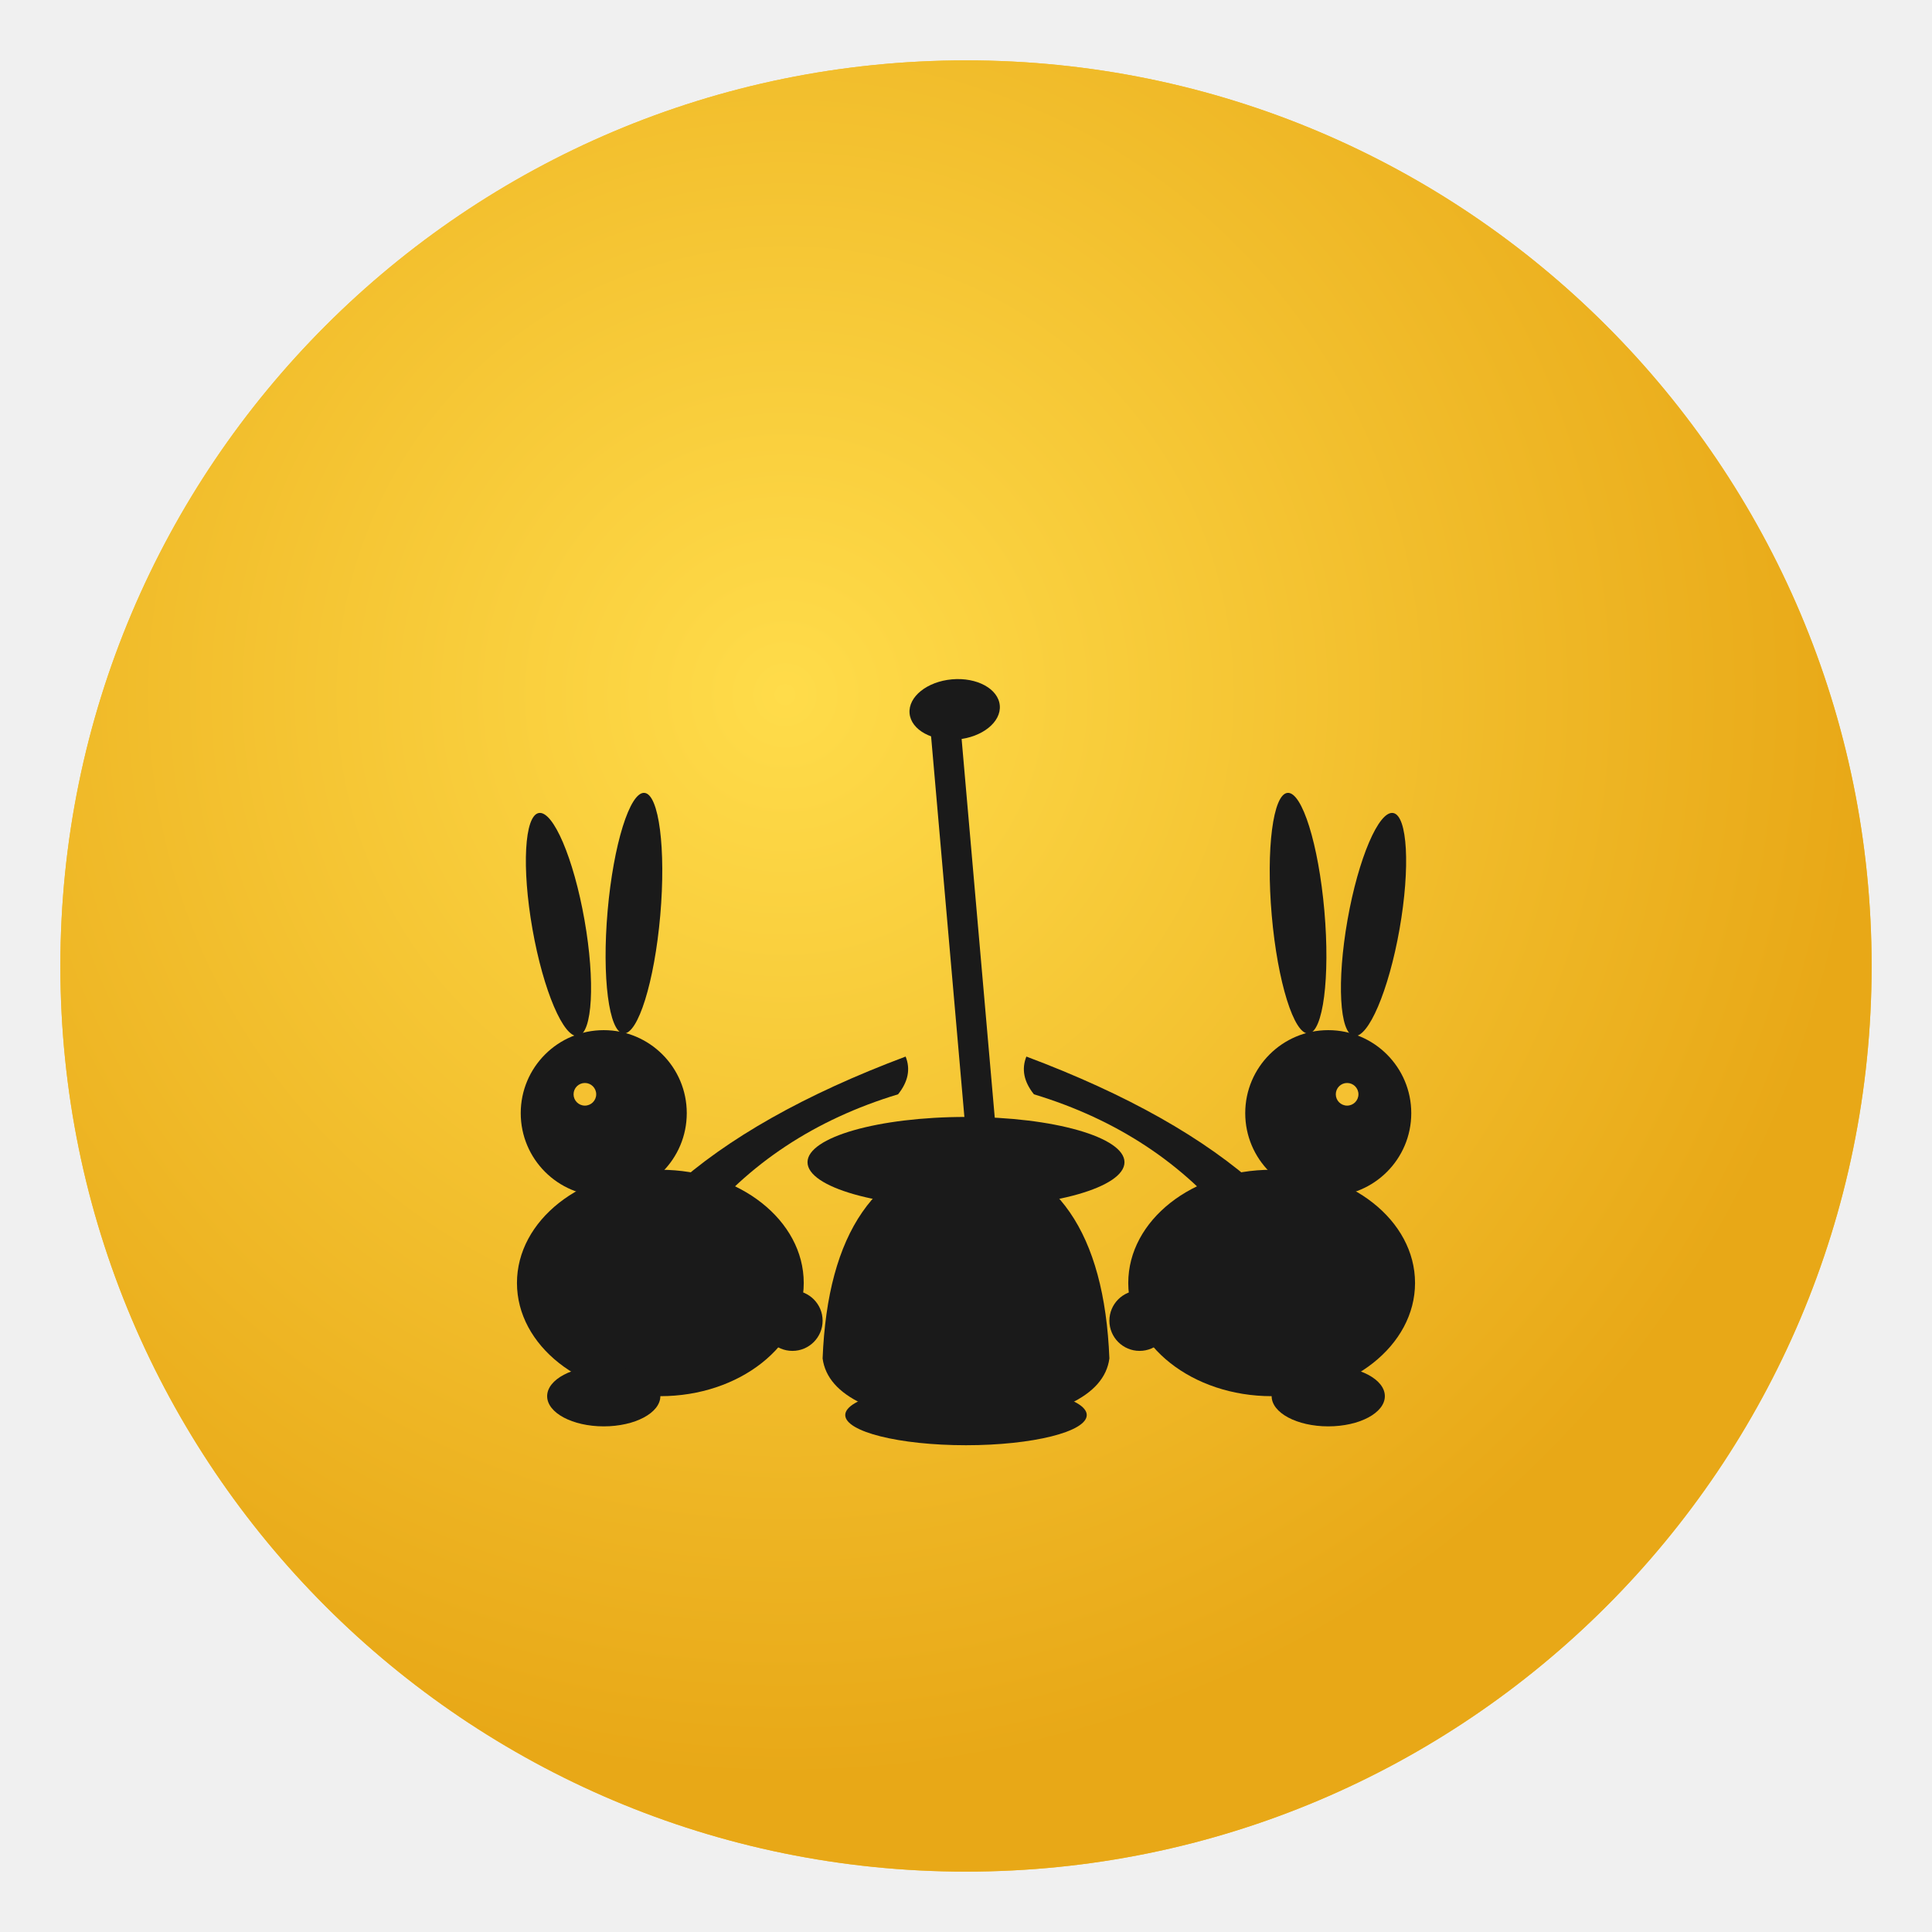
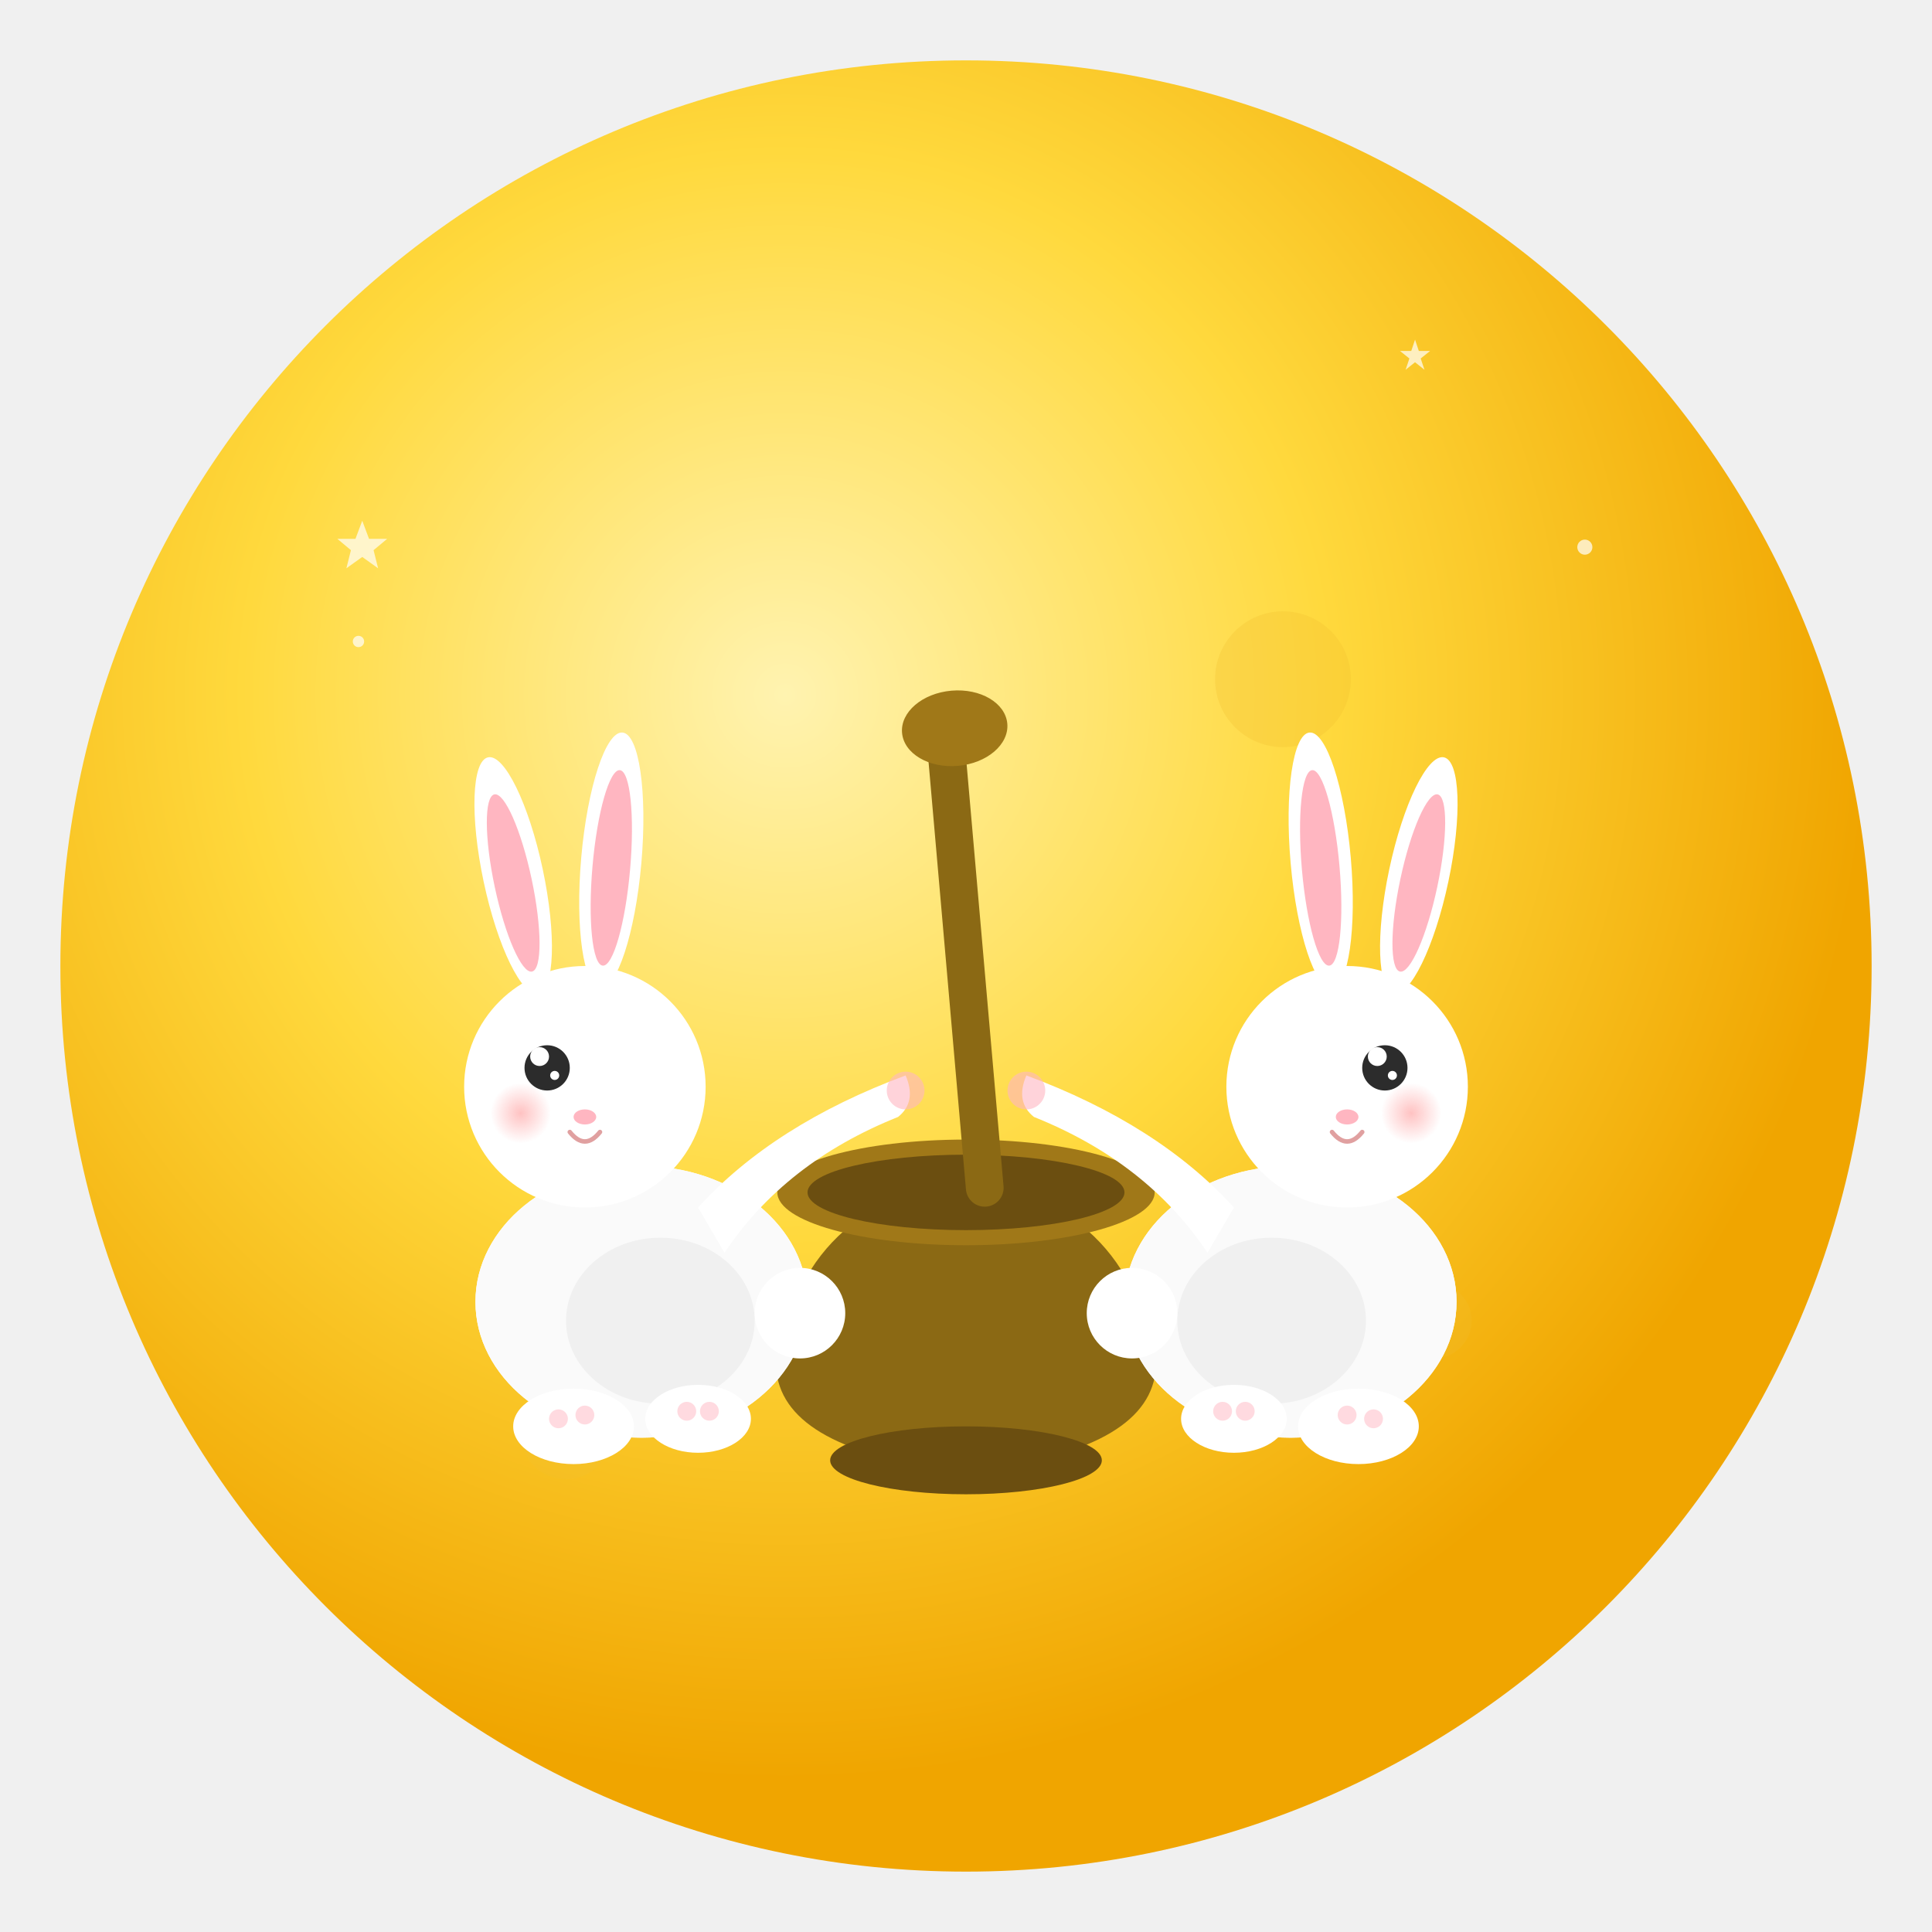
<svg xmlns="http://www.w3.org/2000/svg" viewBox="0 0 512 512">
-   <circle cx="256" cy="256" r="240" fill="#F5C131" />
-   <circle cx="256" cy="256" r="240" fill="url(#moonShade)" />
  <defs>
-     <radialGradient id="moonShade" cx="40%" cy="35%" r="60%">
-       <stop offset="0%" stop-color="#FFDC4A" stop-opacity="1" />
-       <stop offset="100%" stop-color="#E8A817" stop-opacity="1" />
+     <radialGradient id="moonGlow" cx="40%" cy="35%" r="60%">
+       <stop offset="0%" stop-color="#FFF3B0" />
+       <stop offset="50%" stop-color="#FFD93D" />
+       <stop offset="100%" stop-color="#F0A500" />
+     </radialGradient>
+     <radialGradient id="blushL" cx="50%" cy="50%" r="50%">
+       <stop offset="0%" stop-color="#FF9999" stop-opacity="0.6" />
+       <stop offset="100%" stop-color="#FF9999" stop-opacity="0" />
+     </radialGradient>
+     <radialGradient id="blushR" cx="50%" cy="50%" r="50%">
+       <stop offset="0%" stop-color="#FF9999" stop-opacity="0.6" />
+       <stop offset="100%" stop-color="#FF9999" stop-opacity="0" />
    </radialGradient>
  </defs>
-   <g fill="#1A1A1A">
-     <path d="M218 360 Q220 310 256 305 Q292 310 294 360 Q292 375 256 378 Q220 375 218 360 Z" />
-     <ellipse cx="256" cy="308" rx="42" ry="12" />
-     <ellipse cx="256" cy="375" rx="32" ry="8" />
-     <rect x="252" y="190" width="8" height="130" rx="4" transform="rotate(-5 256 255)" />
-     <ellipse cx="253" cy="188" rx="12" ry="8" transform="rotate(-5 253 188)" />
-     <ellipse cx="175" cy="340" rx="38" ry="30" />
-     <circle cx="160" cy="295" r="22" />
-     <ellipse cx="148" cy="245" rx="7" ry="30" transform="rotate(-10 148 245)" />
-     <ellipse cx="168" cy="242" rx="7" ry="32" transform="rotate(5 168 242)" />
-     <circle cx="155" cy="290" r="3" fill="#F5C131" />
-     <path d="M178 315 Q200 295 240 280 Q242 285 238 290 Q205 300 185 325 Z" />
-     <ellipse cx="155" cy="330" rx="8" ry="15" transform="rotate(20 155 330)" />
-     <ellipse cx="160" cy="370" rx="15" ry="8" />
-     <circle cx="210" cy="350" r="8" />
-     <ellipse cx="337" cy="340" rx="38" ry="30" />
-     <circle cx="352" cy="295" r="22" />
-     <ellipse cx="344" cy="242" rx="7" ry="32" transform="rotate(-5 344 242)" />
-     <ellipse cx="364" cy="245" rx="7" ry="30" transform="rotate(10 364 245)" />
-     <circle cx="357" cy="290" r="3" fill="#F5C131" />
-     <path d="M334 315 Q312 295 272 280 Q270 285 274 290 Q307 300 327 325 Z" />
-     <ellipse cx="357" cy="330" rx="8" ry="15" transform="rotate(-20 357 330)" />
-     <ellipse cx="352" cy="370" rx="15" ry="8" />
-     <circle cx="302" cy="350" r="8" />
+   <circle cx="256" cy="256" r="240" fill="url(#moonGlow)" />
+   <circle cx="340" cy="180" r="18" fill="#F0C030" opacity="0.3" />
+   <circle cx="150" cy="380" r="12" fill="#F0C030" opacity="0.25" />
+   <circle cx="380" cy="350" r="10" fill="#F0C030" opacity="0.2" />
+   <path d="M206 365 Q210 320 256 312 Q302 320 306 365 Q302 385 256 390 Q210 385 206 365 Z" fill="#8B6914" />
+   <ellipse cx="256" cy="316" rx="50" ry="14" fill="#A07818" />
+   <ellipse cx="256" cy="316" rx="42" ry="10" fill="#6B4E10" />
+   <ellipse cx="256" cy="387" rx="36" ry="9" fill="#6B4E10" />
+   <rect x="251" y="195" width="10" height="125" rx="5" fill="#8B6914" transform="rotate(-5 256 258)" />
+   <ellipse cx="253" cy="193" rx="14" ry="10" fill="#A07818" transform="rotate(-5 253 193)" />
+   <g>
+     <ellipse cx="170" cy="345" rx="44" ry="36" fill="white" />
+     <ellipse cx="170" cy="345" rx="44" ry="36" fill="#FAFAFA" />
+     <ellipse cx="175" cy="350" rx="25" ry="22" fill="#F0F0F0" />
+     <circle cx="155" cy="288" r="32" fill="white" />
+     <ellipse cx="136" cy="232" rx="8" ry="32" transform="rotate(-12 136 232)" fill="white" />
+     <ellipse cx="136" cy="234" rx="5" ry="24" transform="rotate(-12 136 234)" fill="#FFB6C1" />
+     <ellipse cx="162" cy="228" rx="8" ry="34" transform="rotate(5 162 228)" fill="white" />
+     <ellipse cx="162" cy="230" rx="5" ry="26" transform="rotate(5 162 230)" fill="#FFB6C1" />
+     <circle cx="145" cy="283" r="6" fill="#2C2C2C" />
+     <circle cx="143" cy="280" r="2.5" fill="white" />
+     <circle cx="147" cy="285" r="1.2" fill="white" />
+     <ellipse cx="155" cy="296" rx="3" ry="2" fill="#FFB6C1" />
+     <path d="M151 300 Q155 305 159 300" fill="none" stroke="#E0A0A0" stroke-width="1.2" stroke-linecap="round" />
+     <circle cx="138" cy="295" r="8" fill="url(#blushL)" />
+     <path d="M185 320 Q205 298 240 285 Q243 292 238 296 Q208 308 192 332 Z" fill="white" />
+     <circle cx="240" cy="289" r="5" fill="#FFB6C1" opacity="0.6" />
+     <ellipse cx="152" cy="378" rx="16" ry="10" fill="white" />
+     <ellipse cx="185" cy="376" rx="14" ry="9" fill="white" />
+     <circle cx="148" cy="376" r="2.5" fill="#FFB6C1" opacity="0.5" />
+     <circle cx="155" cy="375" r="2.5" fill="#FFB6C1" opacity="0.5" />
+     <circle cx="182" cy="374" r="2.5" fill="#FFB6C1" opacity="0.5" />
+     <circle cx="188" cy="374" r="2.5" fill="#FFB6C1" opacity="0.5" />
+     <circle cx="212" cy="348" r="12" fill="white" />
+   </g>
+   <g>
+     <ellipse cx="342" cy="345" rx="44" ry="36" fill="white" />
+     <ellipse cx="342" cy="345" rx="44" ry="36" fill="#FAFAFA" />
+     <ellipse cx="337" cy="350" rx="25" ry="22" fill="#F0F0F0" />
+     <circle cx="357" cy="288" r="32" fill="white" />
+     <ellipse cx="350" cy="228" rx="8" ry="34" transform="rotate(-5 350 228)" fill="white" />
+     <ellipse cx="350" cy="230" rx="5" ry="26" transform="rotate(-5 350 230)" fill="#FFB6C1" />
+     <ellipse cx="376" cy="232" rx="8" ry="32" transform="rotate(12 376 232)" fill="white" />
+     <ellipse cx="376" cy="234" rx="5" ry="24" transform="rotate(12 376 234)" fill="#FFB6C1" />
+     <circle cx="367" cy="283" r="6" fill="#2C2C2C" />
+     <circle cx="365" cy="280" r="2.5" fill="white" />
+     <circle cx="369" cy="285" r="1.2" fill="white" />
+     <ellipse cx="357" cy="296" rx="3" ry="2" fill="#FFB6C1" />
+     <path d="M353 300 Q357 305 361 300" fill="none" stroke="#E0A0A0" stroke-width="1.2" stroke-linecap="round" />
+     <circle cx="374" cy="295" r="8" fill="url(#blushR)" />
+     <path d="M327 320 Q307 298 272 285 Q269 292 274 296 Q304 308 320 332 Z" fill="white" />
+     <circle cx="272" cy="289" r="5" fill="#FFB6C1" opacity="0.6" />
+     <ellipse cx="360" cy="378" rx="16" ry="10" fill="white" />
+     <ellipse cx="327" cy="376" rx="14" ry="9" fill="white" />
+     <circle cx="364" cy="376" r="2.5" fill="#FFB6C1" opacity="0.5" />
+     <circle cx="357" cy="375" r="2.5" fill="#FFB6C1" opacity="0.5" />
+     <circle cx="330" cy="374" r="2.5" fill="#FFB6C1" opacity="0.5" />
+     <circle cx="324" cy="374" r="2.5" fill="#FFB6C1" opacity="0.5" />
+     <circle cx="300" cy="348" r="12" fill="white" />
+   </g>
+   <g fill="white" opacity="0.7">
+     <polygon points="100,150 103,158 111,158 105,163 107,171 100,166 93,171 95,163 89,158 97,158" transform="scale(0.6) translate(60,80)" />
+     <polygon points="400,120 402,126 408,126 403,130 405,136 400,132 395,136 397,130 392,126 398,126" transform="scale(0.5) translate(350,60)" />
+     <circle cx="420" cy="145" r="2" />
+     <circle cx="95" cy="170" r="1.5" />
  </g>
</svg>
